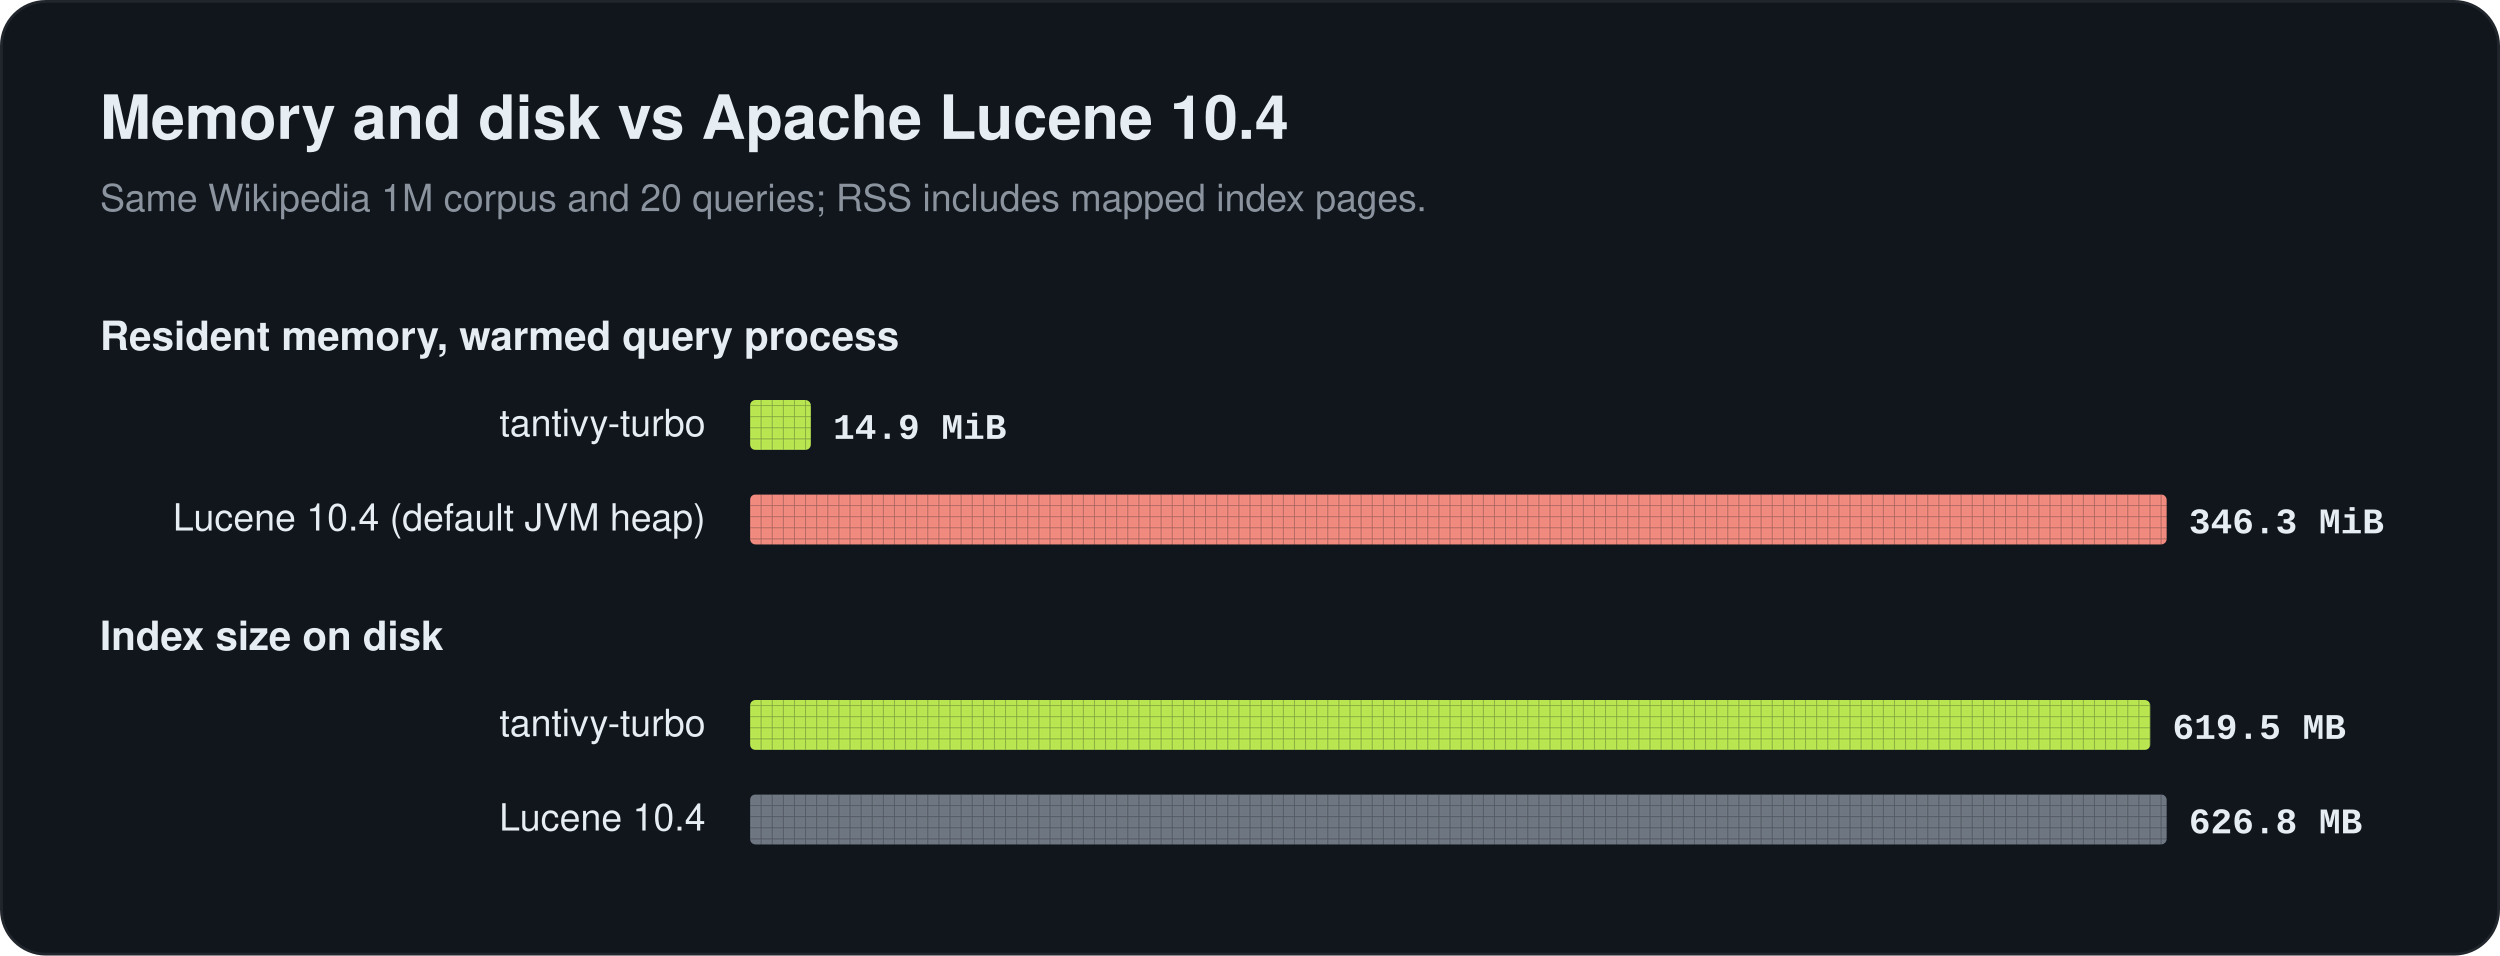
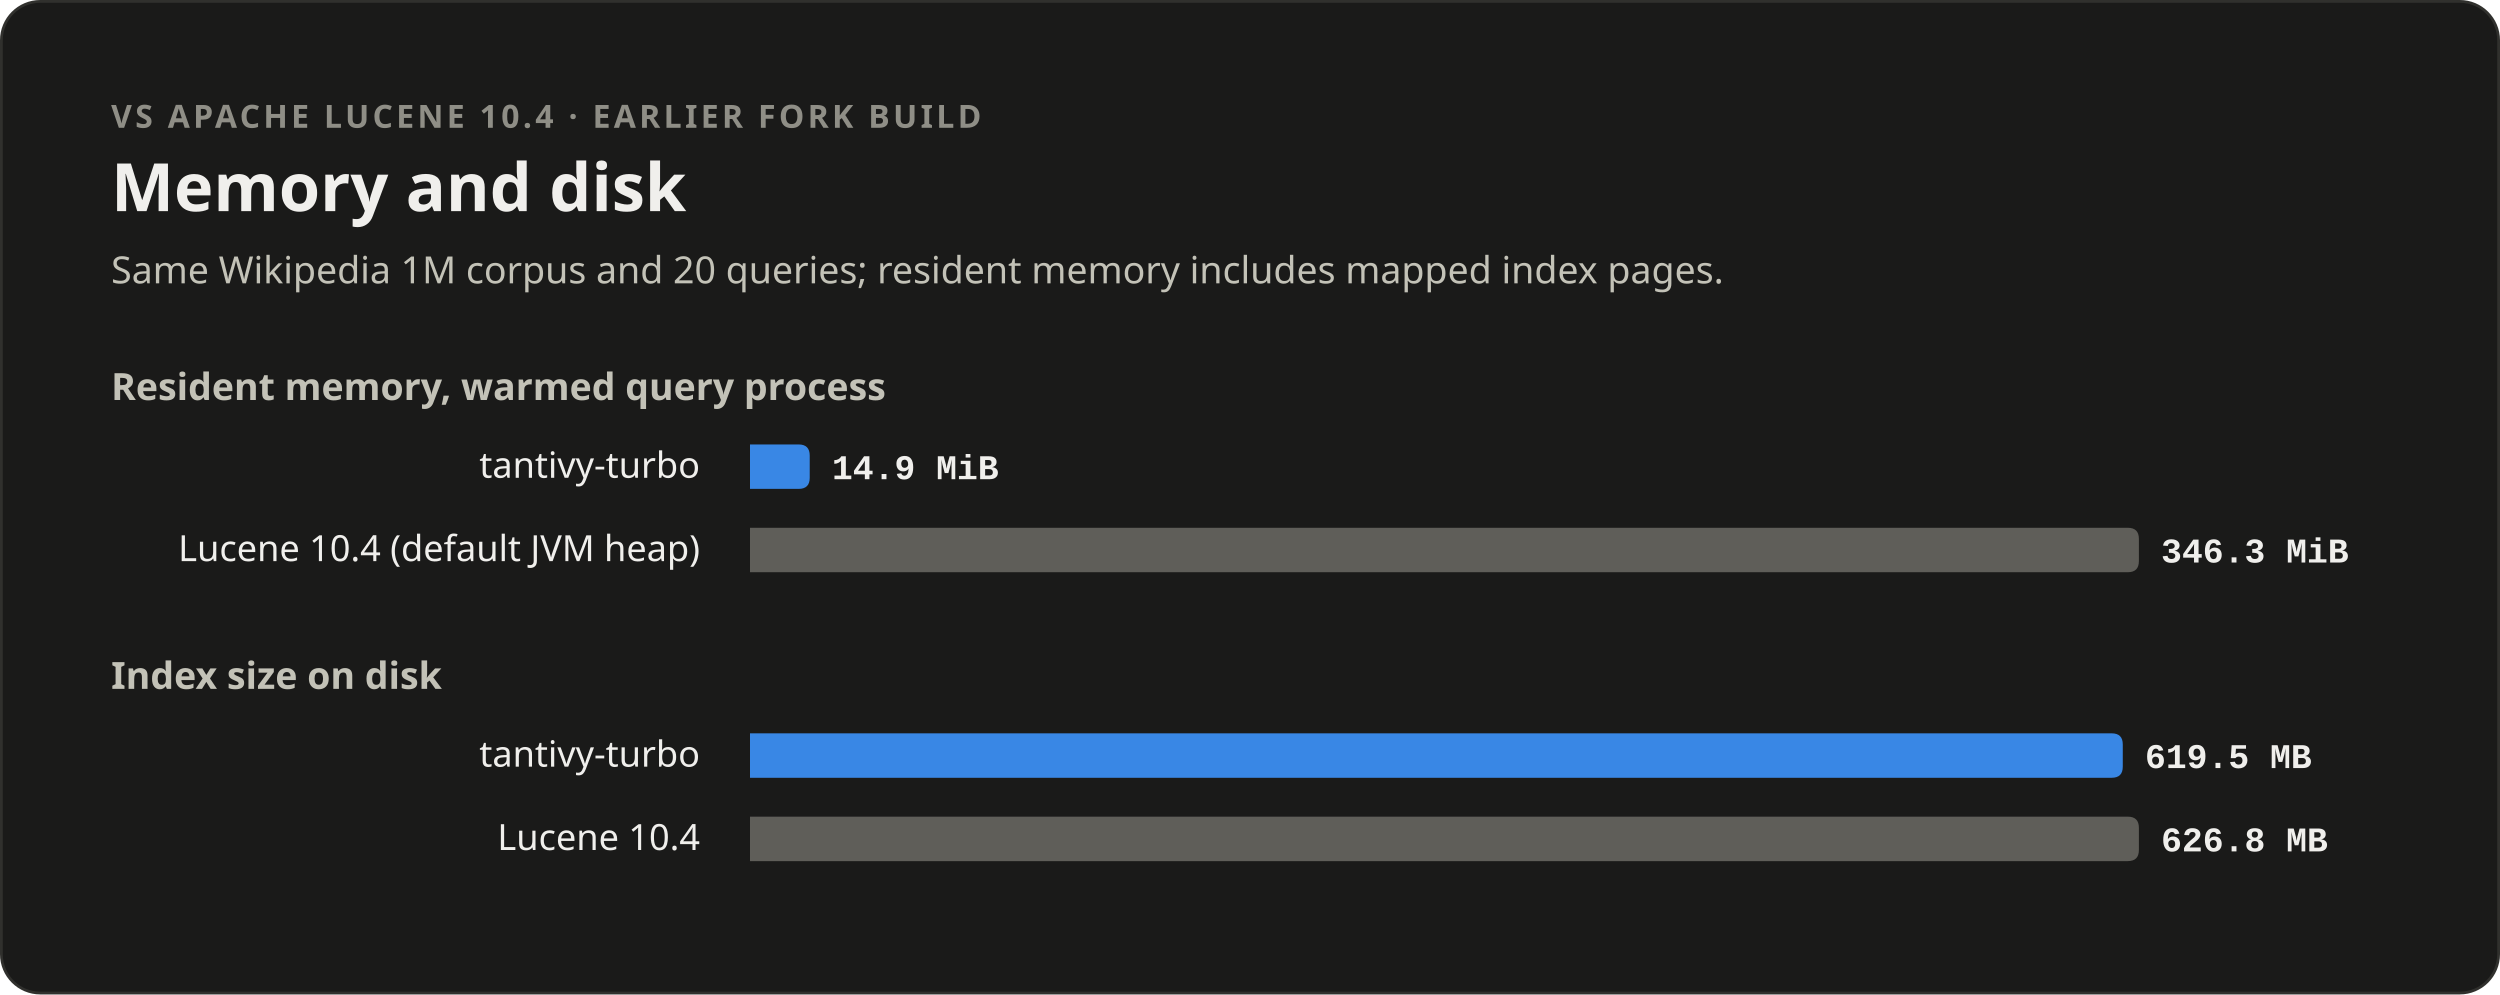
- <svg xmlns="http://www.w3.org/2000/svg" width="900" height="344" viewBox="0 0 900 344">
-   <defs>
-     <pattern id="fast6" width="8" height="8" patternUnits="userSpaceOnUse">
-       <rect x="0" y="0" width="2" height="2" fill="#b8e550" />
-       <rect x="4" y="0" width="2" height="2" fill="#b8e550" />
-       <rect x="2" y="2" width="2" height="2" fill="#b8e550" />
-       <rect x="0" y="4" width="2" height="2" fill="#b8e550" />
-       <rect x="4" y="4" width="2" height="2" fill="#b8e550" />
-       <rect x="6" y="6" width="2" height="2" fill="#b8e550" />
-     </pattern>
-     <pattern id="fast10" width="8" height="8" patternUnits="userSpaceOnUse">
-       <rect x="0" y="0" width="2" height="2" fill="#b8e550" />
-       <rect x="2" y="0" width="2" height="2" fill="#b8e550" />
-       <rect x="4" y="0" width="2" height="2" fill="#b8e550" />
-       <rect x="2" y="2" width="2" height="2" fill="#b8e550" />
-       <rect x="6" y="2" width="2" height="2" fill="#b8e550" />
-       <rect x="0" y="4" width="2" height="2" fill="#b8e550" />
-       <rect x="4" y="4" width="2" height="2" fill="#b8e550" />
-       <rect x="6" y="4" width="2" height="2" fill="#b8e550" />
-       <rect x="2" y="6" width="2" height="2" fill="#b8e550" />
-       <rect x="6" y="6" width="2" height="2" fill="#b8e550" />
-     </pattern>
-     <pattern id="fast13" width="8" height="8" patternUnits="userSpaceOnUse">
-       <rect x="0" y="0" width="2" height="2" fill="#b8e550" />
-       <rect x="2" y="0" width="2" height="2" fill="#b8e550" />
-       <rect x="4" y="0" width="2" height="2" fill="#b8e550" />
-       <rect x="6" y="0" width="2" height="2" fill="#b8e550" />
-       <rect x="0" y="2" width="2" height="2" fill="#b8e550" />
-       <rect x="2" y="2" width="2" height="2" fill="#b8e550" />
-       <rect x="6" y="2" width="2" height="2" fill="#b8e550" />
-       <rect x="0" y="4" width="2" height="2" fill="#b8e550" />
-       <rect x="2" y="4" width="2" height="2" fill="#b8e550" />
-       <rect x="4" y="4" width="2" height="2" fill="#b8e550" />
-       <rect x="6" y="4" width="2" height="2" fill="#b8e550" />
-       <rect x="2" y="6" width="2" height="2" fill="#b8e550" />
-       <rect x="6" y="6" width="2" height="2" fill="#b8e550" />
-     </pattern>
-     <pattern id="fast16" width="8" height="8" patternUnits="userSpaceOnUse">
-       <rect x="0" y="0" width="2" height="2" fill="#b8e550" />
-       <rect x="2" y="0" width="2" height="2" fill="#b8e550" />
-       <rect x="4" y="0" width="2" height="2" fill="#b8e550" />
-       <rect x="6" y="0" width="2" height="2" fill="#b8e550" />
-       <rect x="0" y="2" width="2" height="2" fill="#b8e550" />
-       <rect x="2" y="2" width="2" height="2" fill="#b8e550" />
-       <rect x="4" y="2" width="2" height="2" fill="#b8e550" />
-       <rect x="6" y="2" width="2" height="2" fill="#b8e550" />
-       <rect x="0" y="4" width="2" height="2" fill="#b8e550" />
-       <rect x="2" y="4" width="2" height="2" fill="#b8e550" />
-       <rect x="4" y="4" width="2" height="2" fill="#b8e550" />
-       <rect x="6" y="4" width="2" height="2" fill="#b8e550" />
-       <rect x="0" y="6" width="2" height="2" fill="#b8e550" />
-       <rect x="2" y="6" width="2" height="2" fill="#b8e550" />
-       <rect x="4" y="6" width="2" height="2" fill="#b8e550" />
-       <rect x="6" y="6" width="2" height="2" fill="#b8e550" />
-     </pattern>
-     <pattern id="fast26" width="8" height="8" patternUnits="userSpaceOnUse">
-       <rect x="0" y="0" width="2" height="2" fill="#4fc3b0" />
-       <rect x="4" y="0" width="2" height="2" fill="#4fc3b0" />
-       <rect x="2" y="2" width="2" height="2" fill="#4fc3b0" />
-       <rect x="0" y="4" width="2" height="2" fill="#4fc3b0" />
-       <rect x="4" y="4" width="2" height="2" fill="#4fc3b0" />
-       <rect x="6" y="6" width="2" height="2" fill="#4fc3b0" />
-     </pattern>
-     <pattern id="fast210" width="8" height="8" patternUnits="userSpaceOnUse">
-       <rect x="0" y="0" width="2" height="2" fill="#4fc3b0" />
-       <rect x="2" y="0" width="2" height="2" fill="#4fc3b0" />
-       <rect x="4" y="0" width="2" height="2" fill="#4fc3b0" />
-       <rect x="2" y="2" width="2" height="2" fill="#4fc3b0" />
-       <rect x="6" y="2" width="2" height="2" fill="#4fc3b0" />
-       <rect x="0" y="4" width="2" height="2" fill="#4fc3b0" />
-       <rect x="4" y="4" width="2" height="2" fill="#4fc3b0" />
-       <rect x="6" y="4" width="2" height="2" fill="#4fc3b0" />
-       <rect x="2" y="6" width="2" height="2" fill="#4fc3b0" />
-       <rect x="6" y="6" width="2" height="2" fill="#4fc3b0" />
-     </pattern>
-     <pattern id="fast213" width="8" height="8" patternUnits="userSpaceOnUse">
-       <rect x="0" y="0" width="2" height="2" fill="#4fc3b0" />
-       <rect x="2" y="0" width="2" height="2" fill="#4fc3b0" />
-       <rect x="4" y="0" width="2" height="2" fill="#4fc3b0" />
-       <rect x="6" y="0" width="2" height="2" fill="#4fc3b0" />
-       <rect x="0" y="2" width="2" height="2" fill="#4fc3b0" />
-       <rect x="2" y="2" width="2" height="2" fill="#4fc3b0" />
-       <rect x="6" y="2" width="2" height="2" fill="#4fc3b0" />
-       <rect x="0" y="4" width="2" height="2" fill="#4fc3b0" />
-       <rect x="2" y="4" width="2" height="2" fill="#4fc3b0" />
-       <rect x="4" y="4" width="2" height="2" fill="#4fc3b0" />
-       <rect x="6" y="4" width="2" height="2" fill="#4fc3b0" />
-       <rect x="2" y="6" width="2" height="2" fill="#4fc3b0" />
-       <rect x="6" y="6" width="2" height="2" fill="#4fc3b0" />
-     </pattern>
-     <pattern id="fast216" width="8" height="8" patternUnits="userSpaceOnUse">
-       <rect x="0" y="0" width="2" height="2" fill="#4fc3b0" />
-       <rect x="2" y="0" width="2" height="2" fill="#4fc3b0" />
-       <rect x="4" y="0" width="2" height="2" fill="#4fc3b0" />
-       <rect x="6" y="0" width="2" height="2" fill="#4fc3b0" />
-       <rect x="0" y="2" width="2" height="2" fill="#4fc3b0" />
-       <rect x="2" y="2" width="2" height="2" fill="#4fc3b0" />
-       <rect x="4" y="2" width="2" height="2" fill="#4fc3b0" />
-       <rect x="6" y="2" width="2" height="2" fill="#4fc3b0" />
-       <rect x="0" y="4" width="2" height="2" fill="#4fc3b0" />
-       <rect x="2" y="4" width="2" height="2" fill="#4fc3b0" />
-       <rect x="4" y="4" width="2" height="2" fill="#4fc3b0" />
-       <rect x="6" y="4" width="2" height="2" fill="#4fc3b0" />
-       <rect x="0" y="6" width="2" height="2" fill="#4fc3b0" />
-       <rect x="2" y="6" width="2" height="2" fill="#4fc3b0" />
-       <rect x="4" y="6" width="2" height="2" fill="#4fc3b0" />
-       <rect x="6" y="6" width="2" height="2" fill="#4fc3b0" />
-     </pattern>
-     <pattern id="slow6" width="8" height="8" patternUnits="userSpaceOnUse">
-       <rect x="0" y="0" width="2" height="2" fill="#f08a7e" />
-       <rect x="4" y="0" width="2" height="2" fill="#f08a7e" />
-       <rect x="2" y="2" width="2" height="2" fill="#f08a7e" />
-       <rect x="0" y="4" width="2" height="2" fill="#f08a7e" />
-       <rect x="4" y="4" width="2" height="2" fill="#f08a7e" />
-       <rect x="6" y="6" width="2" height="2" fill="#f08a7e" />
-     </pattern>
-     <pattern id="slow10" width="8" height="8" patternUnits="userSpaceOnUse">
-       <rect x="0" y="0" width="2" height="2" fill="#f08a7e" />
-       <rect x="2" y="0" width="2" height="2" fill="#f08a7e" />
-       <rect x="4" y="0" width="2" height="2" fill="#f08a7e" />
-       <rect x="2" y="2" width="2" height="2" fill="#f08a7e" />
-       <rect x="6" y="2" width="2" height="2" fill="#f08a7e" />
-       <rect x="0" y="4" width="2" height="2" fill="#f08a7e" />
-       <rect x="4" y="4" width="2" height="2" fill="#f08a7e" />
-       <rect x="6" y="4" width="2" height="2" fill="#f08a7e" />
-       <rect x="2" y="6" width="2" height="2" fill="#f08a7e" />
-       <rect x="6" y="6" width="2" height="2" fill="#f08a7e" />
-     </pattern>
-     <pattern id="slow13" width="8" height="8" patternUnits="userSpaceOnUse">
-       <rect x="0" y="0" width="2" height="2" fill="#f08a7e" />
-       <rect x="2" y="0" width="2" height="2" fill="#f08a7e" />
-       <rect x="4" y="0" width="2" height="2" fill="#f08a7e" />
-       <rect x="6" y="0" width="2" height="2" fill="#f08a7e" />
-       <rect x="0" y="2" width="2" height="2" fill="#f08a7e" />
-       <rect x="2" y="2" width="2" height="2" fill="#f08a7e" />
-       <rect x="6" y="2" width="2" height="2" fill="#f08a7e" />
-       <rect x="0" y="4" width="2" height="2" fill="#f08a7e" />
-       <rect x="2" y="4" width="2" height="2" fill="#f08a7e" />
-       <rect x="4" y="4" width="2" height="2" fill="#f08a7e" />
-       <rect x="6" y="4" width="2" height="2" fill="#f08a7e" />
-       <rect x="2" y="6" width="2" height="2" fill="#f08a7e" />
-       <rect x="6" y="6" width="2" height="2" fill="#f08a7e" />
-     </pattern>
-     <pattern id="slow16" width="8" height="8" patternUnits="userSpaceOnUse">
-       <rect x="0" y="0" width="2" height="2" fill="#f08a7e" />
-       <rect x="2" y="0" width="2" height="2" fill="#f08a7e" />
-       <rect x="4" y="0" width="2" height="2" fill="#f08a7e" />
-       <rect x="6" y="0" width="2" height="2" fill="#f08a7e" />
-       <rect x="0" y="2" width="2" height="2" fill="#f08a7e" />
-       <rect x="2" y="2" width="2" height="2" fill="#f08a7e" />
-       <rect x="4" y="2" width="2" height="2" fill="#f08a7e" />
-       <rect x="6" y="2" width="2" height="2" fill="#f08a7e" />
-       <rect x="0" y="4" width="2" height="2" fill="#f08a7e" />
-       <rect x="2" y="4" width="2" height="2" fill="#f08a7e" />
-       <rect x="4" y="4" width="2" height="2" fill="#f08a7e" />
-       <rect x="6" y="4" width="2" height="2" fill="#f08a7e" />
-       <rect x="0" y="6" width="2" height="2" fill="#f08a7e" />
-       <rect x="2" y="6" width="2" height="2" fill="#f08a7e" />
-       <rect x="4" y="6" width="2" height="2" fill="#f08a7e" />
-       <rect x="6" y="6" width="2" height="2" fill="#f08a7e" />
-     </pattern>
-     <pattern id="neutral6" width="8" height="8" patternUnits="userSpaceOnUse">
-       <rect x="0" y="0" width="2" height="2" fill="#6e7681" />
-       <rect x="4" y="0" width="2" height="2" fill="#6e7681" />
-       <rect x="2" y="2" width="2" height="2" fill="#6e7681" />
-       <rect x="0" y="4" width="2" height="2" fill="#6e7681" />
-       <rect x="4" y="4" width="2" height="2" fill="#6e7681" />
-       <rect x="6" y="6" width="2" height="2" fill="#6e7681" />
-     </pattern>
-     <pattern id="neutral10" width="8" height="8" patternUnits="userSpaceOnUse">
-       <rect x="0" y="0" width="2" height="2" fill="#6e7681" />
-       <rect x="2" y="0" width="2" height="2" fill="#6e7681" />
-       <rect x="4" y="0" width="2" height="2" fill="#6e7681" />
-       <rect x="2" y="2" width="2" height="2" fill="#6e7681" />
-       <rect x="6" y="2" width="2" height="2" fill="#6e7681" />
-       <rect x="0" y="4" width="2" height="2" fill="#6e7681" />
-       <rect x="4" y="4" width="2" height="2" fill="#6e7681" />
-       <rect x="6" y="4" width="2" height="2" fill="#6e7681" />
-       <rect x="2" y="6" width="2" height="2" fill="#6e7681" />
-       <rect x="6" y="6" width="2" height="2" fill="#6e7681" />
-     </pattern>
-     <pattern id="neutral13" width="8" height="8" patternUnits="userSpaceOnUse">
-       <rect x="0" y="0" width="2" height="2" fill="#6e7681" />
-       <rect x="2" y="0" width="2" height="2" fill="#6e7681" />
-       <rect x="4" y="0" width="2" height="2" fill="#6e7681" />
-       <rect x="6" y="0" width="2" height="2" fill="#6e7681" />
-       <rect x="0" y="2" width="2" height="2" fill="#6e7681" />
-       <rect x="2" y="2" width="2" height="2" fill="#6e7681" />
-       <rect x="6" y="2" width="2" height="2" fill="#6e7681" />
-       <rect x="0" y="4" width="2" height="2" fill="#6e7681" />
-       <rect x="2" y="4" width="2" height="2" fill="#6e7681" />
-       <rect x="4" y="4" width="2" height="2" fill="#6e7681" />
-       <rect x="6" y="4" width="2" height="2" fill="#6e7681" />
-       <rect x="2" y="6" width="2" height="2" fill="#6e7681" />
-       <rect x="6" y="6" width="2" height="2" fill="#6e7681" />
-     </pattern>
-     <pattern id="neutral16" width="8" height="8" patternUnits="userSpaceOnUse">
-       <rect x="0" y="0" width="2" height="2" fill="#6e7681" />
-       <rect x="2" y="0" width="2" height="2" fill="#6e7681" />
-       <rect x="4" y="0" width="2" height="2" fill="#6e7681" />
-       <rect x="6" y="0" width="2" height="2" fill="#6e7681" />
-       <rect x="0" y="2" width="2" height="2" fill="#6e7681" />
-       <rect x="2" y="2" width="2" height="2" fill="#6e7681" />
-       <rect x="4" y="2" width="2" height="2" fill="#6e7681" />
-       <rect x="6" y="2" width="2" height="2" fill="#6e7681" />
-       <rect x="0" y="4" width="2" height="2" fill="#6e7681" />
-       <rect x="2" y="4" width="2" height="2" fill="#6e7681" />
-       <rect x="4" y="4" width="2" height="2" fill="#6e7681" />
-       <rect x="6" y="4" width="2" height="2" fill="#6e7681" />
-       <rect x="0" y="6" width="2" height="2" fill="#6e7681" />
-       <rect x="2" y="6" width="2" height="2" fill="#6e7681" />
-       <rect x="4" y="6" width="2" height="2" fill="#6e7681" />
-       <rect x="6" y="6" width="2" height="2" fill="#6e7681" />
-     </pattern>
-     <pattern id="ink6" width="8" height="8" patternUnits="userSpaceOnUse">
-       <rect x="0" y="0" width="2" height="2" fill="#e6edf3" />
-       <rect x="4" y="0" width="2" height="2" fill="#e6edf3" />
-       <rect x="2" y="2" width="2" height="2" fill="#e6edf3" />
-       <rect x="0" y="4" width="2" height="2" fill="#e6edf3" />
-       <rect x="4" y="4" width="2" height="2" fill="#e6edf3" />
-       <rect x="6" y="6" width="2" height="2" fill="#e6edf3" />
-     </pattern>
-     <pattern id="ink10" width="8" height="8" patternUnits="userSpaceOnUse">
-       <rect x="0" y="0" width="2" height="2" fill="#e6edf3" />
-       <rect x="2" y="0" width="2" height="2" fill="#e6edf3" />
-       <rect x="4" y="0" width="2" height="2" fill="#e6edf3" />
-       <rect x="2" y="2" width="2" height="2" fill="#e6edf3" />
-       <rect x="6" y="2" width="2" height="2" fill="#e6edf3" />
-       <rect x="0" y="4" width="2" height="2" fill="#e6edf3" />
-       <rect x="4" y="4" width="2" height="2" fill="#e6edf3" />
-       <rect x="6" y="4" width="2" height="2" fill="#e6edf3" />
-       <rect x="2" y="6" width="2" height="2" fill="#e6edf3" />
-       <rect x="6" y="6" width="2" height="2" fill="#e6edf3" />
-     </pattern>
-     <pattern id="ink13" width="8" height="8" patternUnits="userSpaceOnUse">
-       <rect x="0" y="0" width="2" height="2" fill="#e6edf3" />
-       <rect x="2" y="0" width="2" height="2" fill="#e6edf3" />
-       <rect x="4" y="0" width="2" height="2" fill="#e6edf3" />
-       <rect x="6" y="0" width="2" height="2" fill="#e6edf3" />
-       <rect x="0" y="2" width="2" height="2" fill="#e6edf3" />
-       <rect x="2" y="2" width="2" height="2" fill="#e6edf3" />
-       <rect x="6" y="2" width="2" height="2" fill="#e6edf3" />
-       <rect x="0" y="4" width="2" height="2" fill="#e6edf3" />
-       <rect x="2" y="4" width="2" height="2" fill="#e6edf3" />
-       <rect x="4" y="4" width="2" height="2" fill="#e6edf3" />
-       <rect x="6" y="4" width="2" height="2" fill="#e6edf3" />
-       <rect x="2" y="6" width="2" height="2" fill="#e6edf3" />
-       <rect x="6" y="6" width="2" height="2" fill="#e6edf3" />
-     </pattern>
-     <pattern id="ink16" width="8" height="8" patternUnits="userSpaceOnUse">
-       <rect x="0" y="0" width="2" height="2" fill="#e6edf3" />
-       <rect x="2" y="0" width="2" height="2" fill="#e6edf3" />
-       <rect x="4" y="0" width="2" height="2" fill="#e6edf3" />
-       <rect x="6" y="0" width="2" height="2" fill="#e6edf3" />
-       <rect x="0" y="2" width="2" height="2" fill="#e6edf3" />
-       <rect x="2" y="2" width="2" height="2" fill="#e6edf3" />
-       <rect x="4" y="2" width="2" height="2" fill="#e6edf3" />
-       <rect x="6" y="2" width="2" height="2" fill="#e6edf3" />
-       <rect x="0" y="4" width="2" height="2" fill="#e6edf3" />
-       <rect x="2" y="4" width="2" height="2" fill="#e6edf3" />
-       <rect x="4" y="4" width="2" height="2" fill="#e6edf3" />
-       <rect x="6" y="4" width="2" height="2" fill="#e6edf3" />
-       <rect x="0" y="6" width="2" height="2" fill="#e6edf3" />
-       <rect x="2" y="6" width="2" height="2" fill="#e6edf3" />
-       <rect x="4" y="6" width="2" height="2" fill="#e6edf3" />
-       <rect x="6" y="6" width="2" height="2" fill="#e6edf3" />
-     </pattern>
-   </defs>
-   <rect x="0.5" y="0.5" width="899" height="343" rx="16" fill="#11161d" stroke="#21262d" />
-   <text x="36.0" y="50.0" font-size="22" font-weight="650" fill="#e6edf3" text-anchor="start" font-family="-apple-system, BlinkMacSystemFont, 'Segoe UI', Helvetica, Arial, sans-serif" opacity="1">Memory and disk vs Apache Lucene 10.4</text>
-   <text x="36.0" y="76.0" font-size="13.5" font-weight="400" fill="#8b949e" text-anchor="start" font-family="-apple-system, BlinkMacSystemFont, 'Segoe UI', Helvetica, Arial, sans-serif" opacity="1">Same Wikipedia 1M corpus and 20 queries; RSS includes mapped index pages.</text>
-   <text x="36.0" y="126.0" font-size="14.5" font-weight="600" fill="#e6edf3" text-anchor="start" font-family="-apple-system, BlinkMacSystemFont, 'Segoe UI', Helvetica, Arial, sans-serif" opacity="1">Resident memory, warmed query process</text>
-   <text x="254.0" y="157.0" font-size="13.5" font-weight="400" fill="#e6edf3" text-anchor="end" font-family="-apple-system, BlinkMacSystemFont, 'Segoe UI', Helvetica, Arial, sans-serif" opacity="1">tantivy-turbo</text>
-   <rect x="270" y="144" width="21.9" height="18" rx="2" fill="url(#fast16)" />
-   <text x="299.9" y="158.0" font-size="13" font-weight="600" fill="#e6edf3" text-anchor="start" font-family="ui-monospace, SFMono-Regular, Menlo, Consolas, 'Liberation Mono', monospace" opacity="1">14.9 MiB</text>
-   <text x="254.0" y="191.0" font-size="13.5" font-weight="400" fill="#e6edf3" text-anchor="end" font-family="-apple-system, BlinkMacSystemFont, 'Segoe UI', Helvetica, Arial, sans-serif" opacity="1">Lucene 10.4 (default JVM heap)</text>
-   <rect x="270" y="178" width="510.0" height="18" rx="2" fill="url(#slow16)" />
-   <text x="788.0" y="192.0" font-size="13" font-weight="600" fill="#e6edf3" text-anchor="start" font-family="ui-monospace, SFMono-Regular, Menlo, Consolas, 'Liberation Mono', monospace" opacity="1">346.3 MiB</text>
-   <text x="36.0" y="234.0" font-size="14.5" font-weight="600" fill="#e6edf3" text-anchor="start" font-family="-apple-system, BlinkMacSystemFont, 'Segoe UI', Helvetica, Arial, sans-serif" opacity="1">Index size on disk</text>
-   <text x="254.0" y="265.0" font-size="13.5" font-weight="400" fill="#e6edf3" text-anchor="end" font-family="-apple-system, BlinkMacSystemFont, 'Segoe UI', Helvetica, Arial, sans-serif" opacity="1">tantivy-turbo</text>
-   <rect x="270" y="252" width="504.1" height="18" rx="2" fill="url(#fast16)" />
-   <text x="782.1" y="266.0" font-size="13" font-weight="600" fill="#e6edf3" text-anchor="start" font-family="ui-monospace, SFMono-Regular, Menlo, Consolas, 'Liberation Mono', monospace" opacity="1">619.5 MB</text>
-   <text x="254.0" y="299.0" font-size="13.5" font-weight="400" fill="#e6edf3" text-anchor="end" font-family="-apple-system, BlinkMacSystemFont, 'Segoe UI', Helvetica, Arial, sans-serif" opacity="1">Lucene 10.4</text>
-   <rect x="270" y="286" width="510.0" height="18" rx="2" fill="url(#neutral16)" />
-   <text x="788.0" y="300.0" font-size="13" font-weight="600" fill="#e6edf3" text-anchor="start" font-family="ui-monospace, SFMono-Regular, Menlo, Consolas, 'Liberation Mono', monospace" opacity="1">626.8 MB</text>
+ <svg xmlns="http://www.w3.org/2000/svg" width="900" height="358" viewBox="0 0 900 358" role="img">
+   <rect x="0.5" y="0.5" width="899" height="357" rx="14" fill="#1a1a19" stroke="#30302d" />
+   <text x="40.0" y="46.0" font-size="11.5" font-weight="600" fill="#8f8e86" text-anchor="start" letter-spacing="1.2" font-family="-apple-system, BlinkMacSystemFont, 'Segoe UI', 'Noto Sans', Helvetica, Arial, sans-serif">VS APACHE LUCENE 10.4 · EARLIER FORK BUILD</text>
+   <text x="40.0" y="76.0" font-size="24" font-weight="700" fill="#f0efec" text-anchor="start" font-family="-apple-system, BlinkMacSystemFont, 'Segoe UI', 'Noto Sans', Helvetica, Arial, sans-serif">Memory and disk</text>
+   <text x="40.0" y="102.0" font-size="13.5" font-weight="400" fill="#c3c2b7" text-anchor="start" font-family="-apple-system, BlinkMacSystemFont, 'Segoe UI', 'Noto Sans', Helvetica, Arial, sans-serif">Same Wikipedia 1M corpus and 20 queries; resident memory includes mapped index pages.</text>
+   <text x="40.0" y="144.0" font-size="13.5" font-weight="600" fill="#c3c2b7" text-anchor="start" font-family="-apple-system, BlinkMacSystemFont, 'Segoe UI', 'Noto Sans', Helvetica, Arial, sans-serif">Resident memory, warmed query process</text>
+   <text x="252.0" y="172.0" font-size="13" font-weight="400" fill="#f0efec" text-anchor="end" font-family="-apple-system, BlinkMacSystemFont, 'Segoe UI', 'Noto Sans', Helvetica, Arial, sans-serif">tantivy-turbo</text>
+   <path d="M270.0,160.0 H287.5 Q291.5,160.0 291.5,164.0 V172.0 Q291.5,176.0 287.5,176.0 H270.0 Z" fill="#3987e5" />
+   <text x="299.5" y="172.5" font-size="12.5" font-weight="600" fill="#f0efec" text-anchor="start" font-family="ui-monospace, SFMono-Regular, 'SF Mono', Menlo, Consolas, 'Liberation Mono', monospace">14.9 MiB</text>
+   <text x="252.0" y="202.0" font-size="13" font-weight="400" fill="#f0efec" text-anchor="end" font-family="-apple-system, BlinkMacSystemFont, 'Segoe UI', 'Noto Sans', Helvetica, Arial, sans-serif">Lucene 10.4 (default JVM heap)</text>
+   <path d="M270.0,190.0 H766.0 Q770.0,190.0 770.0,194.0 V202.0 Q770.0,206.0 766.0,206.0 H270.0 Z" fill="#5f5e59" />
+   <text x="778.0" y="202.5" font-size="12.5" font-weight="600" fill="#f0efec" text-anchor="start" font-family="ui-monospace, SFMono-Regular, 'SF Mono', Menlo, Consolas, 'Liberation Mono', monospace">346.3 MiB</text>
+   <text x="40.0" y="248.0" font-size="13.5" font-weight="600" fill="#c3c2b7" text-anchor="start" font-family="-apple-system, BlinkMacSystemFont, 'Segoe UI', 'Noto Sans', Helvetica, Arial, sans-serif">Index size on disk</text>
+   <text x="252.0" y="276.0" font-size="13" font-weight="400" fill="#f0efec" text-anchor="end" font-family="-apple-system, BlinkMacSystemFont, 'Segoe UI', 'Noto Sans', Helvetica, Arial, sans-serif">tantivy-turbo</text>
+   <path d="M270.0,264.0 H760.2 Q764.2,264.0 764.2,268.0 V276.0 Q764.2,280.0 760.2,280.0 H270.0 Z" fill="#3987e5" />
+   <text x="772.2" y="276.5" font-size="12.5" font-weight="600" fill="#f0efec" text-anchor="start" font-family="ui-monospace, SFMono-Regular, 'SF Mono', Menlo, Consolas, 'Liberation Mono', monospace">619.5 MB</text>
+   <text x="252.0" y="306.0" font-size="13" font-weight="400" fill="#f0efec" text-anchor="end" font-family="-apple-system, BlinkMacSystemFont, 'Segoe UI', 'Noto Sans', Helvetica, Arial, sans-serif">Lucene 10.4</text>
+   <path d="M270.0,294.0 H766.0 Q770.0,294.0 770.0,298.0 V306.0 Q770.0,310.0 766.0,310.0 H270.0 Z" fill="#5f5e59" />
+   <text x="778.0" y="306.5" font-size="12.5" font-weight="600" fill="#f0efec" text-anchor="start" font-family="ui-monospace, SFMono-Regular, 'SF Mono', Menlo, Consolas, 'Liberation Mono', monospace">626.8 MB</text>
</svg>
